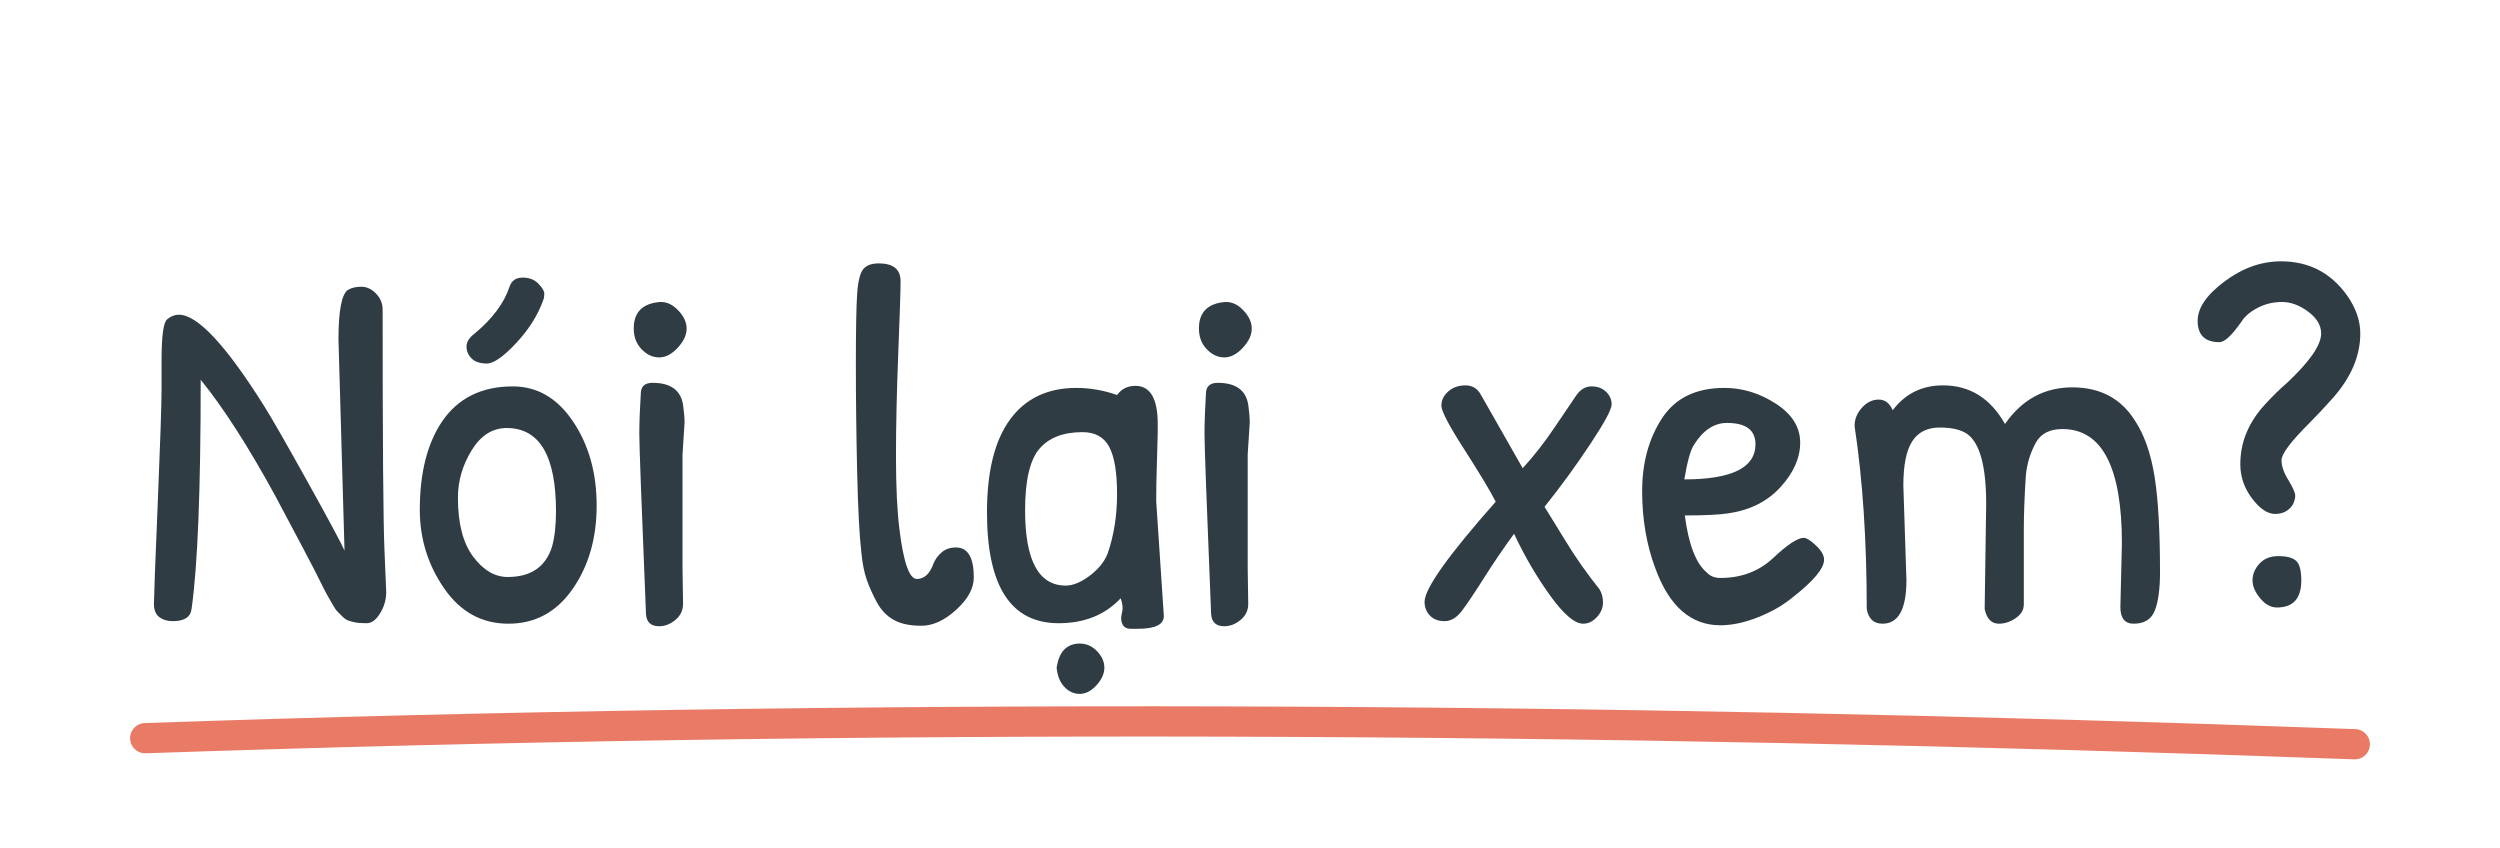
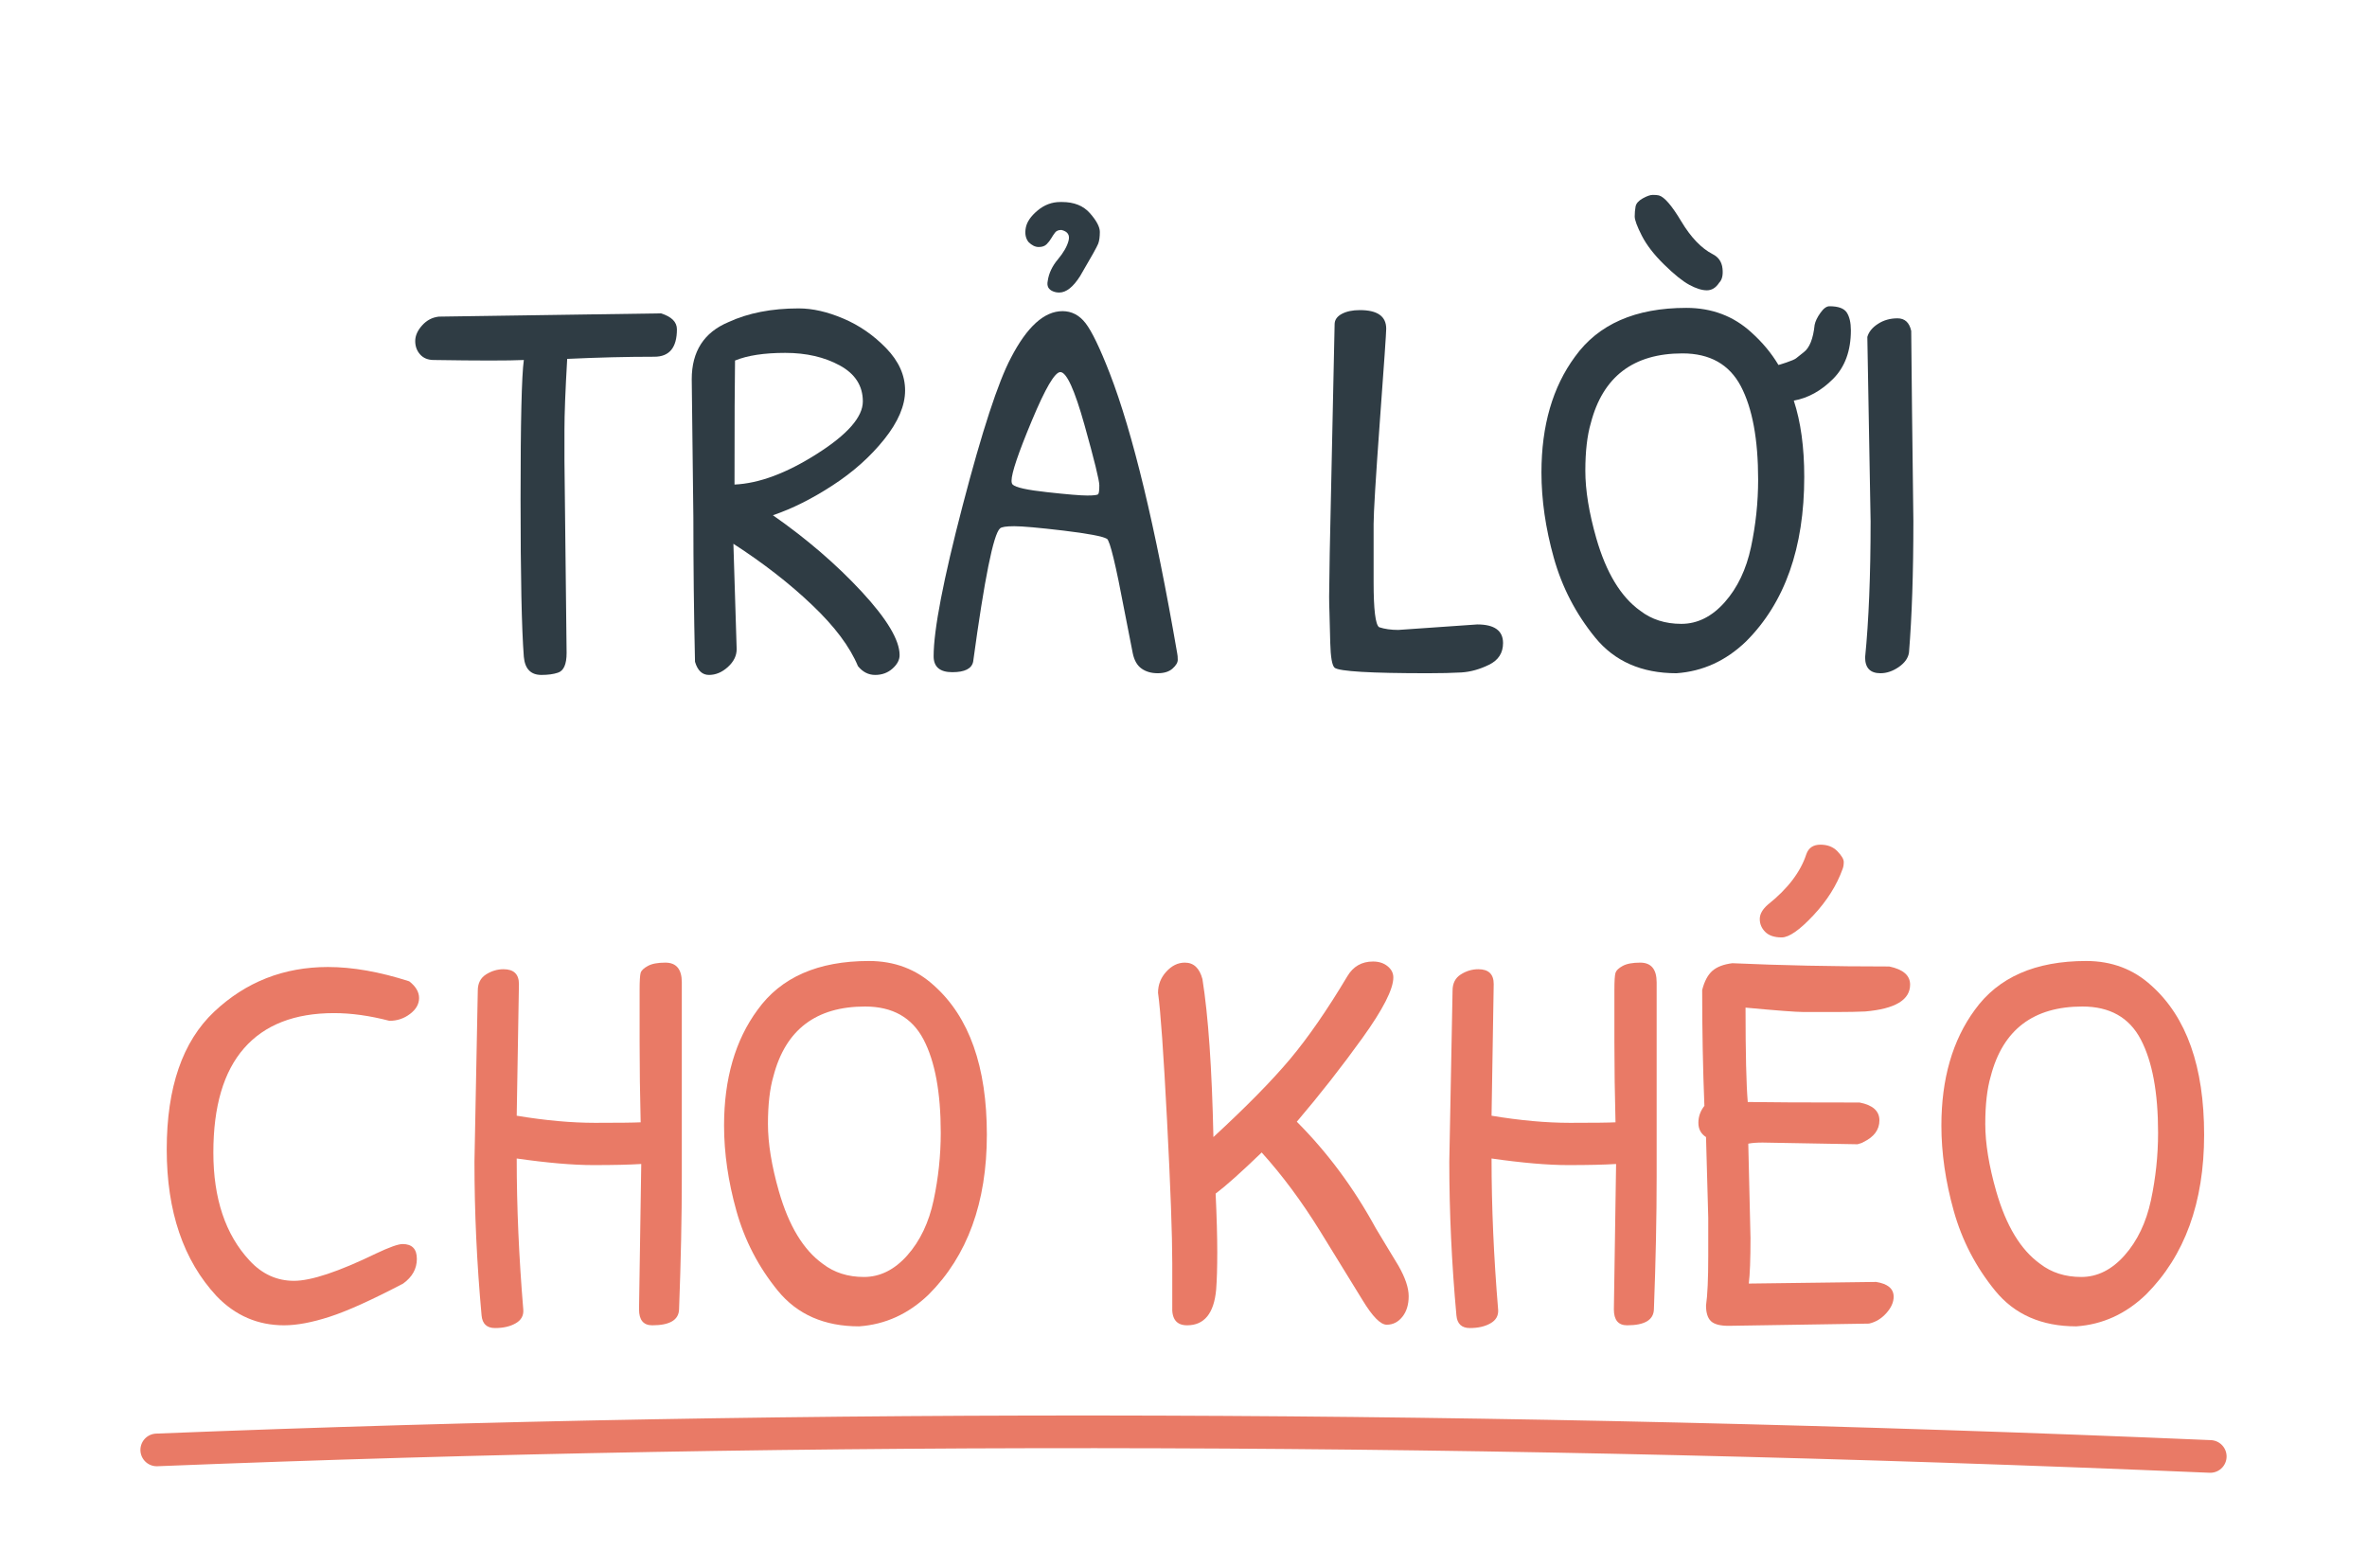
- <svg xmlns="http://www.w3.org/2000/svg" viewBox="0 0 413.18 140" role="img" aria-label="Nói lại xem?">
-   <path d="M63.24 51.17Q63.24 84.02 63.54 90.86Q63.83 97.71 63.83 97.88Q63.83 99.72 62.82 101.36Q61.82 103.0 60.6 103.0Q59.38 103.0 58.75 102.87Q58.12 102.75 57.62 102.58Q57.11 102.41 56.61 101.91L55.77 101.07Q55.43 100.73 54.89 99.77Q54.34 98.8 54.0 98.21Q53.67 97.62 52.95 96.15Q52.24 94.68 49.85 90.15Q47.45 85.61 45.52 82.0Q38.88 69.82 33.17 62.76Q33.17 90.06 31.66 100.65Q31.41 102.66 28.55 102.66Q27.21 102.66 26.33 101.99Q25.44 101.32 25.44 99.81Q25.44 98.3 26.07 83.18Q26.7 68.06 26.7 64.32Q26.7 60.58 26.7 59.57Q26.7 53.52 27.63 52.77Q28.55 52.01 29.56 52.01Q34.18 52.01 43.67 67.13Q45.52 70.07 50.73 79.44Q55.94 88.8 56.94 90.99L55.94 56.13Q55.94 48.9 57.53 47.9Q58.37 47.39 59.72 47.39Q61.06 47.39 62.15 48.53Q63.24 49.66 63.24 51.17Z" fill="#2F3C44" />
-   <path d="M84.24 47.31Q84.75 45.88 86.39 45.88Q88.02 45.88 88.99 46.89Q89.96 47.9 89.96 48.53Q89.96 49.16 89.79 49.58Q88.44 53.36 85.29 56.72Q82.14 60.08 80.46 60.08Q78.78 60.08 77.94 59.24Q77.1 58.4 77.1 57.26Q77.1 56.13 78.45 55.12Q82.9 51.42 84.24 47.31ZM84.75 63.86Q90.8 63.86 94.7 69.65Q98.61 75.45 98.61 83.55Q98.61 91.66 94.62 97.37Q90.63 103.08 84.03 103.08Q77.44 103.08 73.41 97.25Q69.38 91.41 69.38 84.27Q69.38 75.11 73.07 69.65Q77.02 63.86 84.75 63.86ZM83.74 70.74Q80.21 70.74 77.94 74.44Q75.68 78.14 75.68 82.25Q75.68 88.64 78.2 92.0Q80.72 95.36 83.91 95.36Q89.62 95.36 91.22 90.4Q91.89 88.05 91.89 84.52Q91.89 70.74 83.74 70.74Z" fill="#2F3C44" />
-   <path d="M109.28 49.91Q110.79 49.91 112.13 51.34Q113.48 52.77 113.48 54.32Q113.48 55.88 112.01 57.47Q110.54 59.07 108.94 59.07Q107.34 59.07 106.04 57.72Q104.74 56.38 104.74 54.28Q104.74 50.25 109.11 49.91Q109.19 49.91 109.28 49.91ZM112.8 93.93 112.89 99.81Q112.89 101.4 111.63 102.45Q110.37 103.5 108.94 103.5Q106.84 103.5 106.76 101.4Q105.66 74.61 105.66 71.75Q105.66 68.9 105.92 64.78Q106.08 63.27 107.85 63.27Q112.3 63.27 112.89 66.88Q113.14 68.73 113.14 69.82L112.8 75.11Z" fill="#2F3C44" />
-   <path d="M145.23 43.53Q148.84 43.53 148.84 46.47Q148.84 48.74 148.46 58.31Q148.08 67.89 148.08 75.45Q148.08 83.01 148.67 87.63Q149.68 95.69 151.53 95.69Q153.38 95.69 154.3 93.09Q154.72 92.08 155.64 91.28Q156.57 90.48 158.0 90.48Q160.94 90.48 160.94 95.44Q160.94 98.13 158.04 100.77Q155.14 103.42 152.28 103.42Q149.43 103.42 147.71 102.45Q145.98 101.49 144.93 99.56Q143.88 97.62 143.25 95.82Q142.62 94.01 142.37 91.41Q141.87 87.21 141.66 77.93Q141.45 68.64 141.45 60.2Q141.45 51.76 141.66 48.61Q141.87 45.46 142.67 44.49Q143.46 43.53 145.23 43.53Z" fill="#2F3C44" />
-   <path d="M187.65 63.77Q191.34 63.77 191.34 70.07Q191.34 70.74 191.34 71.5L191.18 77.38Q191.09 80.15 191.09 82.84L192.35 101.82Q192.35 103.92 188.07 103.92Q187.82 103.92 186.85 103.92Q185.88 103.92 185.51 103.17Q185.13 102.41 185.42 101.32Q185.72 100.23 185.21 98.88Q181.35 103.0 174.96 103.0Q163.12 103.0 163.12 84.69Q163.12 74.52 166.94 69.32Q170.76 64.11 177.9 64.11Q181.26 64.11 184.62 65.28Q185.72 63.77 187.65 63.77ZM178.91 71.42Q174.12 71.42 171.77 74.19Q169.42 76.96 169.42 84.35Q169.42 96.78 176.14 96.78Q177.9 96.78 180.05 95.19Q182.19 93.59 183.03 91.58Q184.62 87.04 184.62 81.66Q184.62 76.29 183.32 73.85Q182.02 71.42 178.91 71.42ZM174.63 110.31Q174.96 108.38 175.8 107.45Q176.81 106.36 178.45 106.36Q180.09 106.36 181.31 107.62Q182.52 108.88 182.52 110.35Q182.52 111.82 181.22 113.25Q179.92 114.68 178.45 114.68Q176.98 114.68 175.89 113.5Q174.8 112.32 174.63 110.31Z" fill="#2F3C44" />
-   <path d="M202.68 49.91Q204.2 49.91 205.54 51.34Q206.88 52.77 206.88 54.32Q206.88 55.88 205.41 57.47Q203.94 59.07 202.35 59.07Q200.75 59.07 199.45 57.72Q198.15 56.38 198.15 54.28Q198.15 50.25 202.52 49.91Q202.6 49.91 202.68 49.91ZM206.21 93.93 206.3 99.81Q206.3 101.4 205.04 102.45Q203.78 103.5 202.35 103.5Q200.25 103.5 200.16 101.4Q199.07 74.61 199.07 71.75Q199.07 68.9 199.32 64.78Q199.49 63.27 201.26 63.27Q205.71 63.27 206.3 66.88Q206.55 68.73 206.55 69.82L206.21 75.11Z" fill="#2F3C44" />
-   <path d="M244.77 65.28 251.66 77.38Q254.51 74.27 257.03 70.49L260.56 65.28Q261.57 63.86 263.04 63.86Q264.51 63.86 265.43 64.74Q266.36 65.62 266.36 66.84Q266.36 68.06 262.83 73.39Q259.3 78.72 255.27 83.76Q256.02 84.94 258.63 89.22Q261.23 93.51 264.34 97.37Q264.93 98.3 264.93 99.6Q264.93 100.9 263.92 101.99Q262.91 103.08 261.65 103.08Q259.55 103.08 256.19 98.42Q252.83 93.76 250.23 88.22Q247.71 91.66 245.31 95.44Q242.92 99.22 241.62 100.94Q240.32 102.66 238.76 102.66Q237.21 102.66 236.33 101.74Q235.44 100.82 235.44 99.47Q235.44 96.2 247.2 82.92Q245.78 80.15 242.0 74.27Q238.22 68.39 238.22 67.05Q238.22 65.7 239.35 64.7Q240.48 63.69 242.21 63.69Q243.93 63.69 244.77 65.28Z" fill="#2F3C44" />
-   <path d="M285.0 64.11Q289.46 64.11 293.49 66.71Q297.52 69.32 297.52 73.14Q297.52 76.96 294.24 80.53Q290.97 84.1 285.51 84.86Q283.16 85.19 278.45 85.19Q279.38 92.33 282.06 94.6Q282.9 95.52 284.33 95.52Q289.54 95.52 293.07 92.21Q296.6 88.89 298.11 88.89Q298.78 88.89 300.12 90.15Q301.47 91.41 301.47 92.5Q301.47 94.68 296.18 98.8Q293.82 100.73 290.51 102.03Q287.19 103.34 284.33 103.34Q277.02 103.34 273.58 93.93Q271.4 88.13 271.4 81.16Q271.4 74.19 274.67 69.15Q277.95 64.11 285.0 64.11ZM285.42 69.9Q282.23 69.9 279.96 73.52Q279.12 74.78 278.37 79.23Q290.13 79.23 290.13 73.43Q290.13 69.9 285.42 69.9Z" fill="#2F3C44" />
-   <path d="M311.13 103.08Q308.94 103.08 308.52 100.65Q308.52 83.68 306.51 70.41Q306.51 68.73 307.73 67.38Q308.94 66.04 310.5 66.04Q312.05 66.04 312.81 67.8Q315.92 63.69 321.12 63.69Q327.76 63.69 331.37 70.07Q335.57 64.02 342.5 64.02Q349.43 64.02 352.88 69.57Q355.14 73.01 356.07 78.64Q356.99 84.27 356.99 94.6Q356.99 98.63 356.15 100.86Q355.31 103.08 352.62 103.08Q350.44 103.08 350.44 100.31L350.69 89.81Q350.69 70.91 340.86 70.91Q337.76 70.91 336.5 73.1Q335.07 75.7 334.82 78.56Q334.48 83.6 334.48 87.71V99.89Q334.48 101.24 333.14 102.16Q331.79 103.08 330.36 103.08Q328.52 103.08 328.01 100.65L328.26 83.26Q328.26 74.02 325.16 71.75Q323.64 70.66 320.58 70.66Q317.51 70.66 316.04 72.93Q314.57 75.2 314.57 80.24L315.08 95.86Q315.08 103.08 311.13 103.08Z" fill="#2F3C44" />
-   <path d="M383.62 55.12Q383.62 53.1 381.48 51.51Q379.34 49.91 377.15 49.91Q374.97 49.91 373.12 50.88Q371.27 51.84 370.43 53.19Q368.08 56.55 366.82 56.55Q363.21 56.55 363.21 53.02Q363.21 49.83 367.66 46.51Q372.11 43.19 376.98 43.19Q383.87 43.19 387.9 48.82Q390.09 51.93 390.09 55.12Q390.09 60.66 385.55 65.79Q383.62 67.97 381.69 69.9Q377.07 74.52 377.07 76.04Q377.07 77.55 378.24 79.4Q379.34 81.24 379.34 81.92Q379.34 82.59 378.92 83.43Q377.91 84.94 376.02 84.94Q374.13 84.94 372.2 82.38Q370.26 79.82 370.26 76.71Q370.26 71.25 374.38 66.8Q376.31 64.7 377.99 63.27Q383.62 57.98 383.62 55.12ZM380.34 95.94Q380.34 100.4 376.31 100.4Q374.8 100.4 373.54 98.88Q372.28 97.37 372.28 95.9Q372.28 94.43 373.41 93.17Q374.55 91.91 376.56 91.91Q378.58 91.91 379.46 92.67Q380.34 93.42 380.34 95.94Z" fill="#2F3C44" />
-   <path d="M24 122 Q198.33 116 389.18 123" fill="none" stroke="#E97A66" stroke-width="5" stroke-linecap="round" />
+ <svg xmlns="http://www.w3.org/2000/svg" viewBox="0 0 362.44 240" role="img" aria-label="TRẢ LỜI CHO KHÉO">
+   <path d="M67.19 48.48 101.21 47.98Q103.65 48.74 103.65 50.42Q103.65 54.62 100.2 54.62Q93.9 54.62 86.85 54.95Q86.43 62.18 86.43 65.83Q86.43 69.48 86.43 70.49L86.76 99.98Q86.76 102.58 85.42 103.0Q84.41 103.34 82.9 103.34Q80.46 103.34 80.21 100.56Q79.71 94.1 79.71 76.41Q79.71 58.73 80.21 55.12Q78.45 55.2 75.0 55.2Q71.56 55.2 66.44 55.12Q65.09 55.12 64.34 54.28Q63.58 53.44 63.58 52.22Q63.58 51.0 64.63 49.83Q65.68 48.65 67.19 48.48Z" fill="#2F3C44" />
+   <path d="M106.42 101.32Q106.17 90.23 106.17 79.23L105.92 58.06Q105.92 51.68 111.54 49.32Q116.08 47.22 122.3 47.22Q125.49 47.22 129.14 48.78Q132.8 50.33 135.69 53.31Q138.59 56.3 138.59 59.78Q138.59 63.27 135.4 67.26Q132.21 71.25 127.5 74.31Q122.8 77.38 118.35 78.89Q126.16 84.35 131.96 90.61Q137.75 96.87 137.75 100.31Q137.75 101.4 136.66 102.37Q135.57 103.34 134.01 103.34Q132.46 103.34 131.37 101.99Q129.52 97.54 124.35 92.63Q119.19 87.71 112.3 83.26L112.8 99.39Q112.8 100.9 111.46 102.12Q110.12 103.34 108.56 103.34Q107.01 103.34 106.42 101.32ZM112.55 55.2Q112.47 59.49 112.47 74.19Q118.1 73.94 125.11 69.48Q132.12 65.03 132.12 61.46Q132.12 57.89 128.6 55.96Q125.07 54.03 120.24 54.03Q115.41 54.03 112.55 55.2Z" fill="#2F3C44" />
+   <path d="M162.62 30.93Q165.39 30.93 166.9 32.65Q168.41 34.37 168.41 35.51Q168.41 36.64 168.16 37.31Q167.91 37.98 165.39 42.27Q163.79 44.79 162.2 44.79Q161.69 44.79 161.27 44.62Q160.18 44.2 160.43 43.02Q160.68 41.26 161.99 39.71Q163.29 38.15 163.62 36.85Q163.96 35.55 162.53 35.21Q161.86 35.21 161.57 35.59Q161.27 35.97 160.98 36.47Q160.68 36.98 160.26 37.4Q159.84 37.82 159.05 37.82Q158.25 37.82 157.49 37.06Q156.82 36.22 157.07 34.88Q157.32 33.53 158.88 32.23Q160.43 30.93 162.36 30.93Q162.45 30.93 162.62 30.93ZM162.7 47.64Q164.8 47.64 166.23 49.49Q167.66 51.34 169.92 57.14Q175.22 70.83 180.26 100.06Q180.34 100.4 180.34 101.03Q180.34 101.66 179.54 102.37Q178.74 103.08 177.27 103.08Q175.8 103.08 174.8 102.37Q173.79 101.66 173.45 100.02Q173.12 98.38 172.19 93.59Q170.18 82.92 169.5 82.5Q168.5 81.92 162.83 81.24Q157.16 80.57 155.31 80.57Q153.46 80.57 153.12 80.91Q151.61 82.25 149.01 101.32Q148.67 102.92 145.82 102.92Q142.96 102.92 142.96 100.48Q142.96 94.43 147.41 77.38Q151.86 60.33 154.8 54.78Q158.5 47.64 162.7 47.64ZM162.36 56.97Q161.1 56.97 158.0 64.4Q154.89 71.84 154.89 73.6Q154.89 74.02 155.06 74.19Q155.73 74.86 160.35 75.36Q164.97 75.87 166.48 75.87Q167.99 75.87 168.16 75.66Q168.33 75.45 168.33 74.31Q168.33 73.18 166.06 65.07Q163.79 56.97 162.36 56.97Z" fill="#2F3C44" />
+   <path d="M203.52 91.32 203.61 84.77 204.36 49.66Q204.36 48.65 205.46 48.06Q206.55 47.48 208.23 47.48Q212.26 47.48 212.26 50.33Q212.26 51.26 211.29 64.44Q210.33 77.63 210.33 80.24Q210.33 80.24 210.33 89.14Q210.33 95.44 211.17 96.03Q212.43 96.45 214.11 96.45L226.2 95.61Q230.15 95.61 230.15 98.46Q230.15 100.73 228.01 101.78Q225.87 102.83 223.77 102.96Q221.67 103.08 218.64 103.08Q205.46 103.08 204.36 102.24Q203.78 101.74 203.69 98.42Q203.61 95.1 203.57 93.76Q203.52 92.42 203.52 91.32Z" fill="#2F3C44" />
+   <path d="M254.01 29.92Q255.27 30.26 257.45 33.91Q259.64 37.56 262.24 38.91Q263.58 39.58 263.75 41.09Q263.92 42.6 263.25 43.28Q262.49 44.45 261.36 44.45Q260.22 44.45 258.67 43.61Q257.12 42.77 254.81 40.5Q252.5 38.24 251.4 36.09Q250.31 33.95 250.31 33.15Q250.31 32.36 250.44 31.64Q250.56 30.93 251.53 30.38Q252.5 29.84 253.08 29.84Q253.67 29.84 254.01 29.92ZM283.41 50.58Q283.41 55.29 280.68 58.02Q277.95 60.75 274.67 61.34Q276.27 66.21 276.27 73.01Q276.27 89.31 267.36 98.21Q262.74 102.66 256.7 103.08Q248.72 103.08 244.26 97.62Q239.81 92.16 237.92 85.4Q236.03 78.64 236.03 72.34Q236.03 61.59 241.16 54.62Q246.53 47.14 258.21 47.14Q264.09 47.14 268.2 50.92Q270.72 53.19 272.32 55.88Q272.4 55.88 273.54 55.5Q274.67 55.12 275.01 54.87Q275.34 54.62 276.18 53.94Q277.53 52.94 277.86 49.74Q278.03 48.9 278.75 47.9Q279.46 46.89 280.13 46.89Q282.15 46.89 282.78 47.85Q283.41 48.82 283.41 50.58ZM269.21 73.43Q269.21 64.19 266.57 59.15Q263.92 54.11 257.62 54.11Q246.36 54.11 243.59 64.78Q242.75 67.64 242.75 72.09Q242.75 76.54 244.43 82.42Q246.7 90.32 251.15 93.51Q253.76 95.52 257.45 95.52Q261.15 95.52 264.09 92.21Q267.03 88.89 268.12 83.76Q269.21 78.64 269.21 73.43Z" fill="#2F3C44" />
+   <path d="M292.65 50.67Q292.73 60.41 292.98 79.82Q292.98 91.66 292.31 99.89Q292.14 101.15 290.76 102.12Q289.37 103.08 287.94 103.08Q285.59 103.08 285.59 100.65Q286.43 92.25 286.43 79.82L285.93 51.59Q286.26 50.42 287.57 49.58Q288.87 48.74 290.55 48.74Q292.23 48.74 292.65 50.67Z" fill="#2F3C44" />
+   <path d="M50.22 148.06Q55.85 148.06 62.66 150.25Q64.17 151.42 64.17 152.81Q64.17 154.2 62.78 155.25Q61.4 156.3 59.63 156.3Q55.1 155.12 51.15 155.12Q42.08 155.12 37.37 160.5Q32.67 165.87 32.67 176.46Q32.67 187.04 38.21 193.0Q41.07 196.11 45.02 196.11Q48.96 196.11 57.62 191.91Q60.64 190.48 61.65 190.48Q63.83 190.48 63.83 192.75Q63.83 195.02 61.73 196.53Q54.51 200.31 50.48 201.61Q46.44 202.92 43.5 202.92Q37.46 202.92 33.17 198.46Q25.53 190.23 25.53 175.99Q25.53 161.76 32.79 154.91Q40.06 148.06 50.22 148.06Z" fill="#E97A66" />
+   <path d="M79.12 170.83Q85.67 171.92 91.13 171.92Q96.59 171.92 98.1 171.84Q97.94 165.45 97.94 159.57Q97.94 153.69 97.94 151.59Q97.94 149.49 98.1 148.95Q98.27 148.4 99.2 147.9Q100.12 147.39 101.88 147.39Q104.4 147.39 104.4 150.42V180.15Q104.4 189.39 103.98 200.48Q103.9 202.92 99.87 202.92Q97.85 202.92 97.85 200.48L98.19 178.22Q95.5 178.39 90.84 178.39Q86.18 178.39 79.12 177.38Q79.12 188.47 80.13 200.56Q80.21 201.91 78.95 202.62Q77.69 203.34 75.8 203.34Q73.91 203.34 73.74 201.4Q72.65 189.48 72.65 177.88L73.16 151.68Q73.16 150.0 74.42 149.2Q75.68 148.4 77.1 148.4Q79.46 148.4 79.46 150.67Z" fill="#E97A66" />
+   <path d="M133.05 147.14Q138.93 147.14 143.04 150.92Q151.11 158.14 151.11 173.73Q151.11 189.31 142.2 198.21Q137.58 202.66 131.54 203.08Q123.56 203.08 119.1 197.62Q114.65 192.16 112.76 185.4Q110.87 178.64 110.87 172.34Q110.87 161.59 116.0 154.62Q121.37 147.14 133.05 147.14ZM132.46 154.11Q121.2 154.11 118.43 164.78Q117.59 167.64 117.59 172.09Q117.59 176.54 119.27 182.42Q121.54 190.32 125.99 193.51Q128.6 195.52 132.29 195.52Q135.99 195.52 138.93 192.21Q141.87 188.89 142.96 183.76Q144.05 178.64 144.05 173.43Q144.05 164.19 141.41 159.15Q138.76 154.11 132.46 154.11Z" fill="#E97A66" />
+   <path d="M179.5 193.42Q179.5 186.96 178.7 171.54Q177.9 156.13 177.32 152.01Q177.32 150.16 178.58 148.78Q179.84 147.39 181.43 147.39Q183.45 147.39 184.12 149.91Q185.46 158.31 185.8 174.1Q193.36 167.13 197.52 162.18Q201.68 157.22 206.3 149.49Q207.64 147.22 210.24 147.22Q211.59 147.22 212.47 147.94Q213.35 148.65 213.35 149.66Q213.35 152.35 208.61 158.94Q203.86 165.54 198.57 171.75Q205.62 178.81 210.66 188.05Q211.34 189.22 212.43 190.99Q213.52 192.75 214.11 193.76Q215.7 196.53 215.7 198.46Q215.7 200.4 214.74 201.61Q213.77 202.83 212.34 202.83Q210.92 202.83 208.65 199.09Q206.38 195.36 202.14 188.51Q197.9 181.66 193.19 176.46Q188.49 180.99 186.14 182.76Q186.39 188.13 186.39 191.7Q186.39 195.27 186.22 197.46Q185.72 202.92 181.77 202.92Q179.33 202.92 179.5 199.98Z" fill="#E97A66" />
+   <path d="M228.39 170.83Q234.94 171.92 240.4 171.92Q245.86 171.92 247.37 171.84Q247.2 165.45 247.2 159.57Q247.2 153.69 247.2 151.59Q247.2 149.49 247.37 148.95Q247.54 148.4 248.46 147.9Q249.39 147.39 251.15 147.39Q253.67 147.39 253.67 150.42V180.15Q253.67 189.39 253.25 200.48Q253.17 202.92 249.14 202.92Q247.12 202.92 247.12 200.48L247.46 178.22Q244.77 178.39 240.11 178.39Q235.44 178.39 228.39 177.38Q228.39 188.47 229.4 200.56Q229.48 201.91 228.22 202.62Q226.96 203.34 225.07 203.34Q223.18 203.34 223.01 201.4Q221.92 189.48 221.92 177.88L222.42 151.68Q222.42 150.0 223.68 149.2Q224.94 148.4 226.37 148.4Q228.72 148.4 228.72 150.67Z" fill="#E97A66" />
+   <path d="M276.6 130.76Q277.11 129.33 278.75 129.33Q280.38 129.33 281.35 130.34Q282.32 131.35 282.32 131.98Q282.32 132.61 282.15 133.03Q280.8 136.81 277.65 140.17Q274.5 143.53 272.82 143.53Q271.14 143.53 270.3 142.69Q269.46 141.85 269.46 140.71Q269.46 139.58 270.72 138.49Q275.26 134.88 276.6 130.76ZM261.23 174.1Q260.06 173.35 260.06 171.92Q260.06 170.49 260.98 169.32Q260.64 160.92 260.64 151.59Q261.15 149.58 262.2 148.65Q263.25 147.73 265.26 147.48Q276.35 147.98 289.29 147.98Q292.48 148.65 292.48 150.75Q292.48 154.28 285.59 154.87Q283.74 154.95 281.56 154.95H276.1Q274.5 154.95 267.28 154.28Q267.28 164.78 267.62 168.73Q272.07 168.81 284.75 168.81Q287.78 169.4 287.78 171.54Q287.78 173.68 285.34 174.86Q285.09 175.03 284.42 175.2L269.88 174.94Q268.54 174.94 267.7 175.11L268.04 189.56Q268.04 194.43 267.78 196.53L287.27 196.28Q289.96 196.7 289.96 198.55Q289.96 199.81 288.83 201.07Q287.69 202.33 286.18 202.66L264.68 203.0Q262.74 203.0 261.99 202.29Q261.23 201.57 261.23 199.89Q261.57 197.54 261.57 192.33V186.45Z" fill="#E97A66" />
+   <path d="M319.44 147.14Q325.32 147.14 329.44 150.92Q337.5 158.14 337.5 173.73Q337.5 189.31 328.6 198.21Q323.98 202.66 317.93 203.08Q309.95 203.08 305.5 197.62Q301.05 192.16 299.16 185.4Q297.27 178.64 297.27 172.34Q297.27 161.59 302.39 154.62Q307.77 147.14 319.44 147.14ZM318.86 154.11Q307.6 154.11 304.83 164.78Q303.99 167.64 303.99 172.09Q303.99 176.54 305.67 182.42Q307.94 190.32 312.39 193.51Q314.99 195.52 318.69 195.52Q322.38 195.52 325.32 192.21Q328.26 188.89 329.36 183.76Q330.45 178.64 330.45 173.43Q330.45 164.19 327.8 159.15Q325.16 154.11 318.86 154.11Z" fill="#E97A66" />
+   <path d="M24 222 Q173.97 216 338.44 223" fill="none" stroke="#E97A66" stroke-width="5" stroke-linecap="round" />
</svg>
